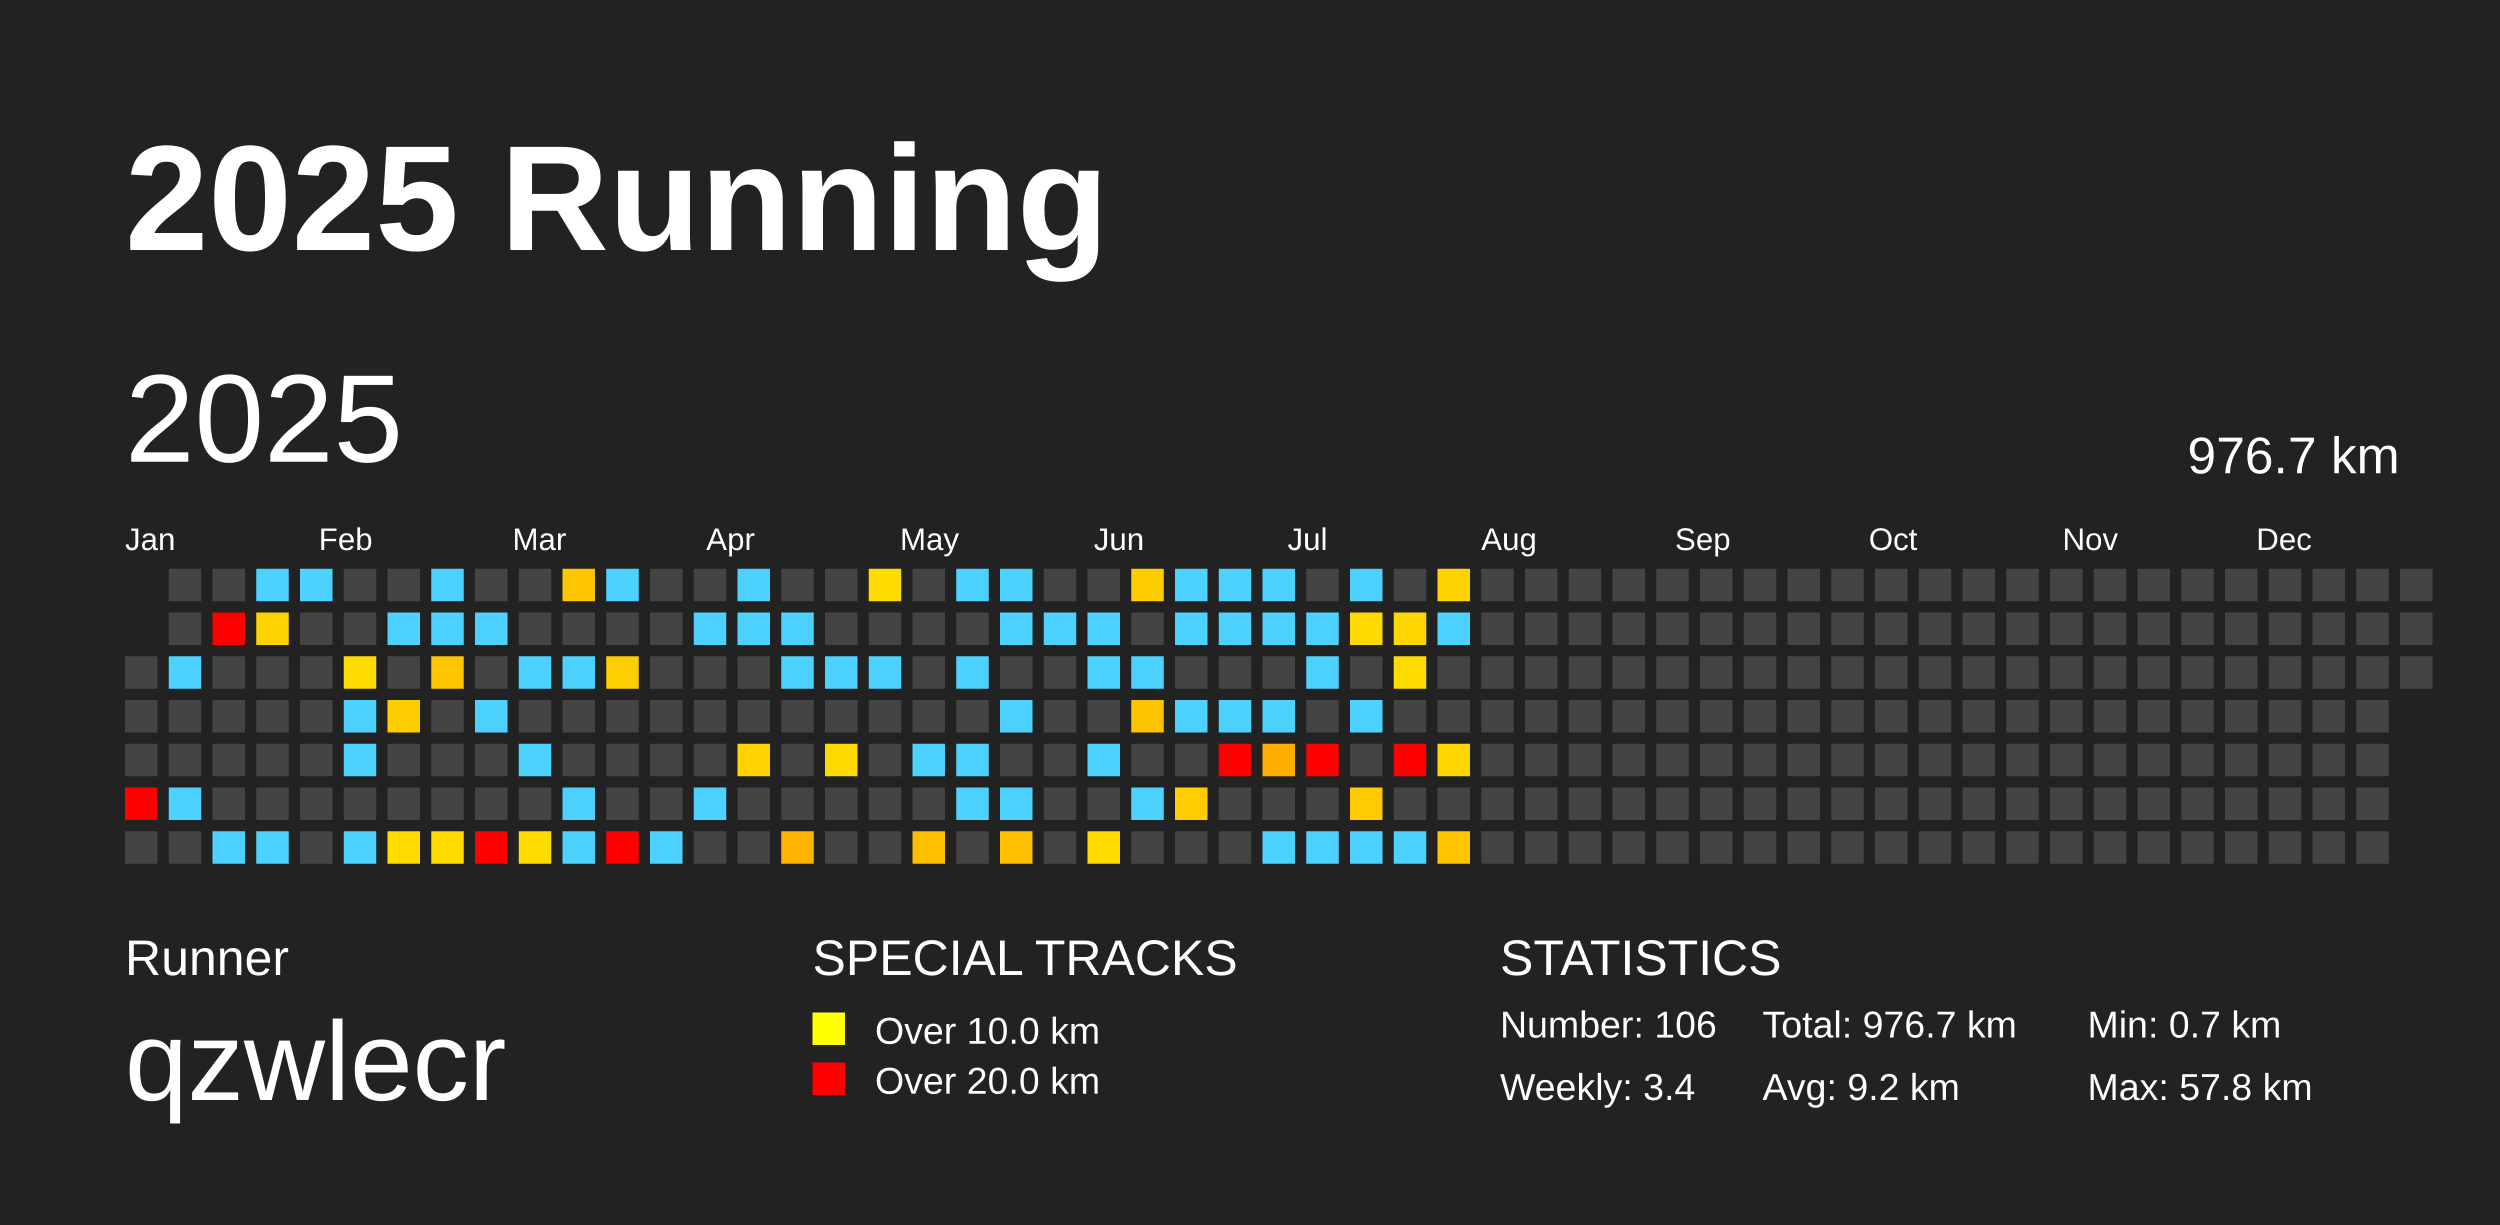
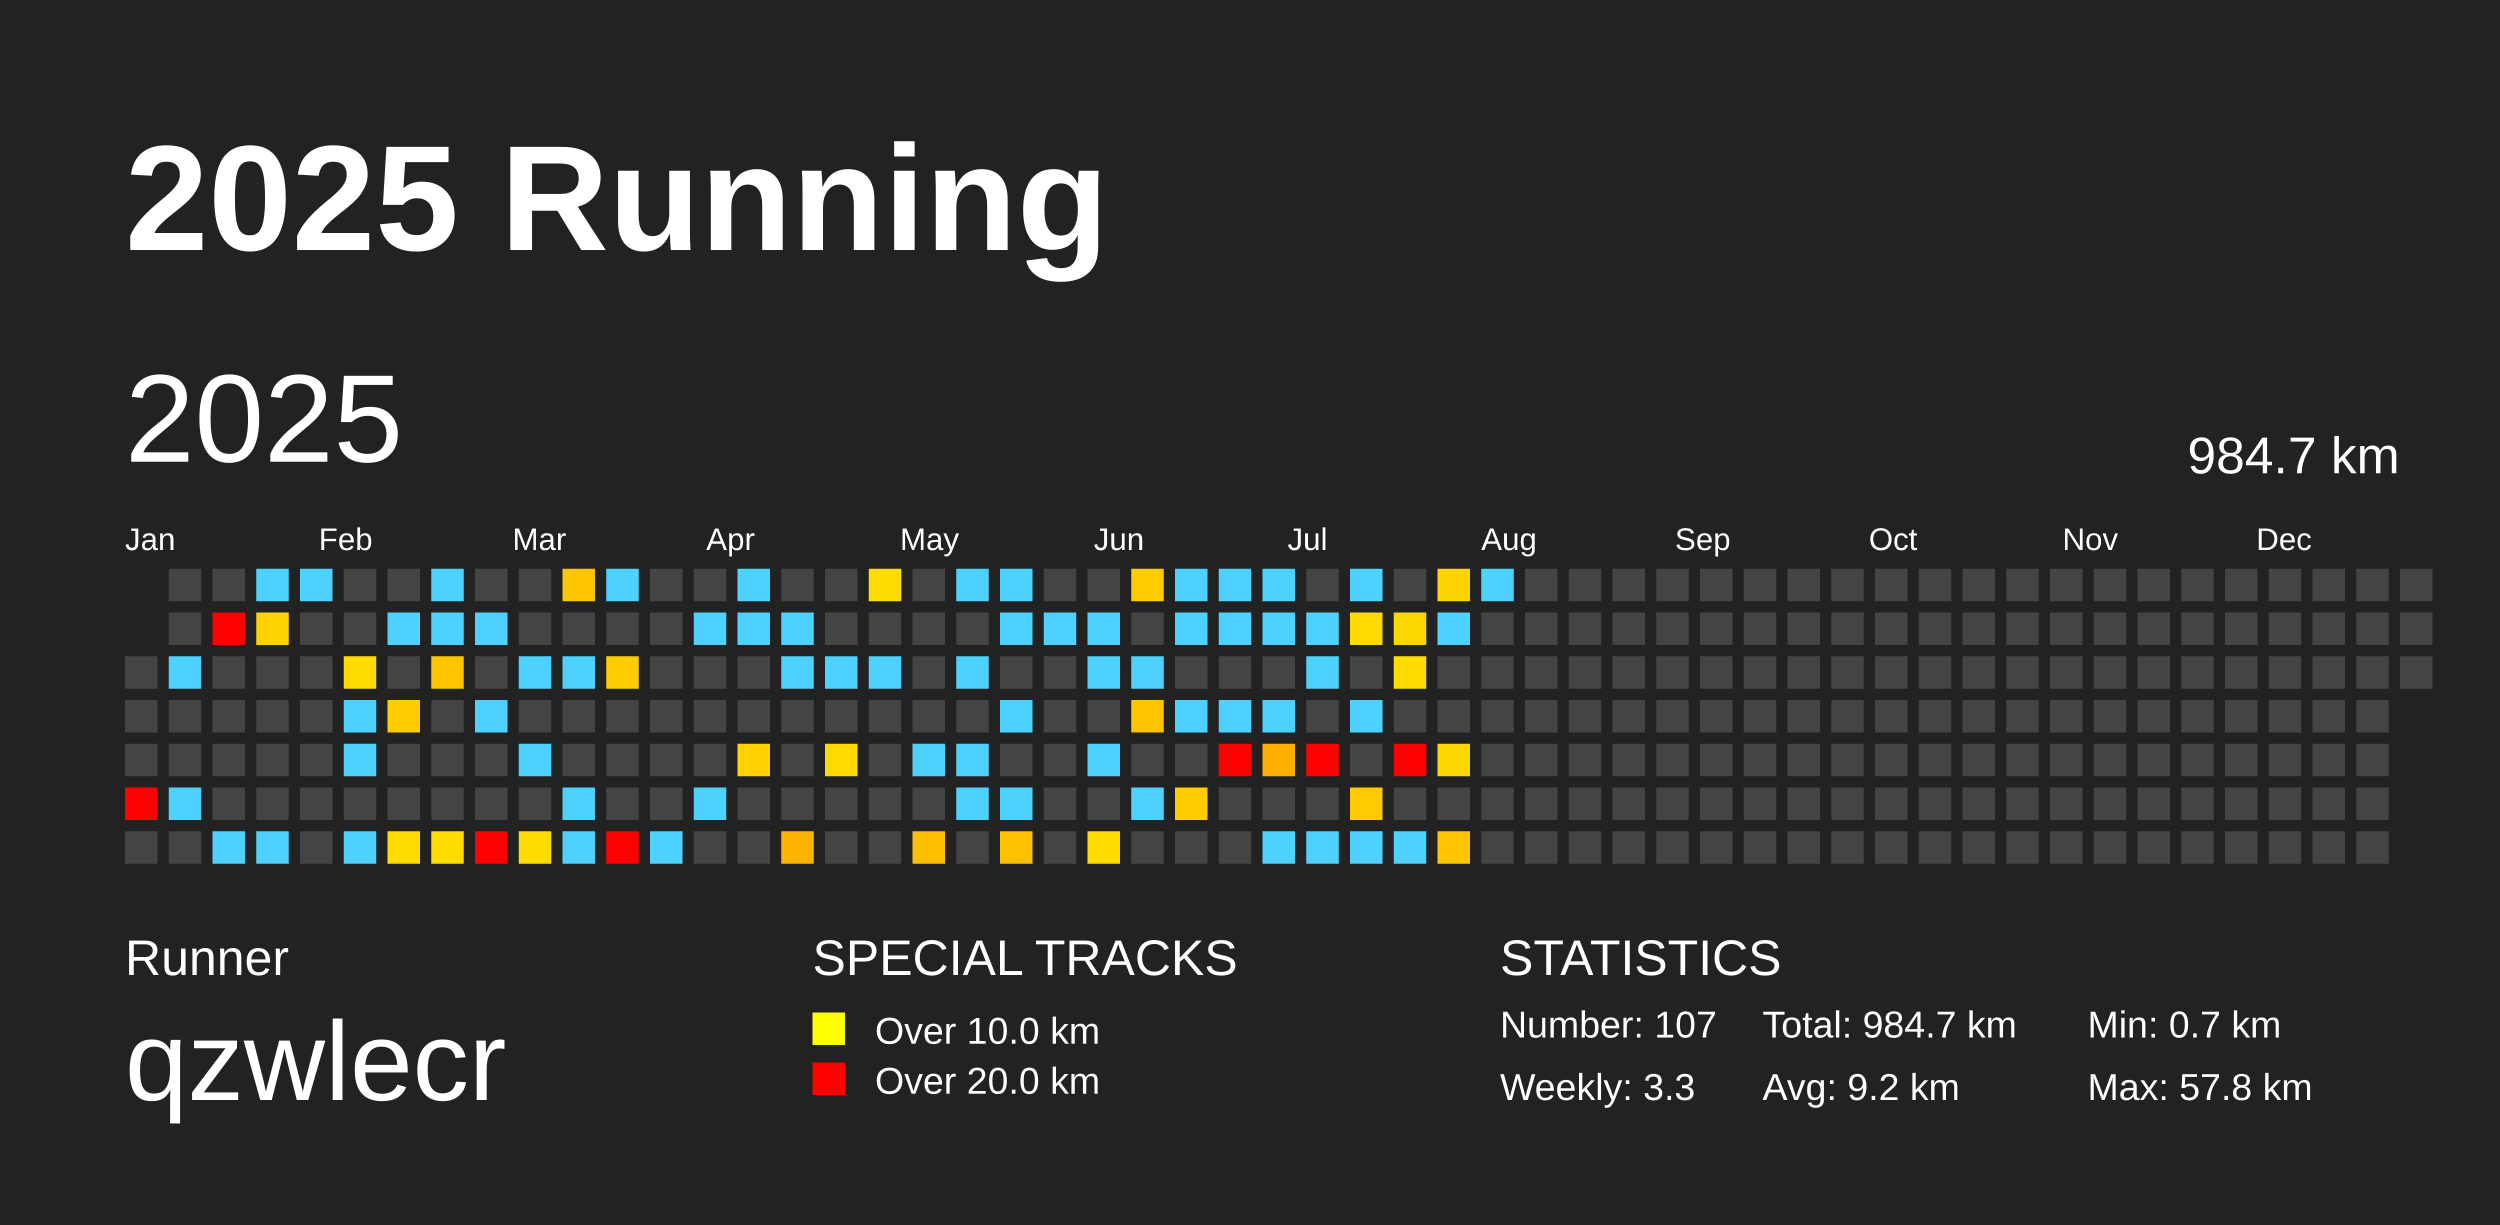
<svg xmlns="http://www.w3.org/2000/svg" baseProfile="full" height="98mm" version="1.1" viewBox="0,0,200,98" width="200mm">
  <defs />
  <rect fill="#222222" height="98" width="200" x="0" y="0" />
  <text fill="#FFFFFF" style="font-size:12px; font-family:Arial; font-weight:bold;" x="10" y="20">2025 Running</text>
  <text fill="#FFFFFF" style="font-size:4px; font-family:Arial" x="10" y="78">Runner</text>
  <text fill="#FFFFFF" style="font-size:9px; font-family:Arial" x="10" y="88">qzwlecr</text>
  <text fill="#FFFFFF" style="font-size:4px; font-family:Arial" x="65" y="78">SPECIAL TRACKS</text>
  <rect fill="yellow" height="2.6" width="2.6" x="65" y="81" />
  <text fill="#FFFFFF" style="font-size:3px; font-family:Arial" x="70" y="83.5">Over 10.0 km</text>
  <rect fill="red" height="2.6" width="2.6" x="65" y="85" />
  <text fill="#FFFFFF" style="font-size:3px; font-family:Arial" x="70" y="87.5">Over 20.0 km</text>
  <text fill="#FFFFFF" style="font-size:4px; font-family:Arial" x="120" y="78">STATISTICS</text>
-   <text fill="#FFFFFF" style="font-size:3px; font-family:Arial" x="120" y="83">Number: 106</text>
-   <text fill="#FFFFFF" style="font-size:3px; font-family:Arial" x="120" y="88">Weekly: 3.4</text>
-   <text fill="#FFFFFF" style="font-size:3px; font-family:Arial" x="141" y="83">Total: 976.7 km</text>
+   <text fill="#FFFFFF" style="font-size:3px; font-family:Arial" x="120" y="83">Number: 107</text>
+   <text fill="#FFFFFF" style="font-size:3px; font-family:Arial" x="120" y="88">Weekly: 3.3</text>
+   <text fill="#FFFFFF" style="font-size:3px; font-family:Arial" x="141" y="83">Total: 984.7 km</text>
  <text fill="#FFFFFF" style="font-size:3px; font-family:Arial" x="141" y="88">Avg: 9.2 km</text>
  <text fill="#FFFFFF" style="font-size:3px; font-family:Arial" x="167" y="83">Min: 0.7 km</text>
  <text fill="#FFFFFF" style="font-size:3px; font-family:Arial" x="167" y="88">Max: 57.8 km</text>
  <text dominant-baseline="hanging" fill="#FFFFFF" style="font-size:10.0px; font-family:Arial;" x="10" y="30">2025</text>
-   <text dominant-baseline="hanging" fill="#FFFFFF" style="font-size:4.125px; font-family:Arial;" x="175" y="35">976.7 km</text>
+   <text dominant-baseline="hanging" fill="#FFFFFF" style="font-size:4.125px; font-family:Arial;" x="175" y="35">984.7 km</text>
  <text fill="#FFFFFF" style="font-size:2.5px; font-family:Arial" x="10.0" y="44">Jan</text>
  <text fill="#FFFFFF" style="font-size:2.5px; font-family:Arial" x="25.5" y="44">Feb</text>
  <text fill="#FFFFFF" style="font-size:2.5px; font-family:Arial" x="41.0" y="44">Mar</text>
  <text fill="#FFFFFF" style="font-size:2.5px; font-family:Arial" x="56.5" y="44">Apr</text>
  <text fill="#FFFFFF" style="font-size:2.5px; font-family:Arial" x="72.0" y="44">May</text>
  <text fill="#FFFFFF" style="font-size:2.5px; font-family:Arial" x="87.5" y="44">Jun</text>
  <text fill="#FFFFFF" style="font-size:2.5px; font-family:Arial" x="103.0" y="44">Jul</text>
  <text fill="#FFFFFF" style="font-size:2.5px; font-family:Arial" x="118.5" y="44">Aug</text>
  <text fill="#FFFFFF" style="font-size:2.5px; font-family:Arial" x="134.0" y="44">Sep</text>
  <text fill="#FFFFFF" style="font-size:2.5px; font-family:Arial" x="149.5" y="44">Oct</text>
  <text fill="#FFFFFF" style="font-size:2.5px; font-family:Arial" x="165.0" y="44">Nov</text>
  <text fill="#FFFFFF" style="font-size:2.5px; font-family:Arial" x="180.5" y="44">Dec</text>
  <rect fill="#444444" height="2.6" width="2.6" x="10.0" y="52.5" />
  <rect fill="#444444" height="2.6" width="2.6" x="10.0" y="56.0" />
  <rect fill="#444444" height="2.6" width="2.6" x="10.0" y="59.5" />
  <rect fill="red" height="2.6" width="2.6" x="10.0" y="63.0" />
  <rect fill="#444444" height="2.6" width="2.6" x="10.0" y="66.5" />
  <rect fill="#444444" height="2.6" width="2.6" x="13.5" y="45.5" />
  <rect fill="#444444" height="2.6" width="2.6" x="13.5" y="49.0" />
  <rect fill="#4dd2ff" height="2.6" width="2.6" x="13.5" y="52.5" />
  <rect fill="#444444" height="2.6" width="2.6" x="13.5" y="56.0" />
  <rect fill="#444444" height="2.6" width="2.6" x="13.5" y="59.5" />
  <rect fill="#4dd2ff" height="2.6" width="2.6" x="13.5" y="63.0" />
  <rect fill="#444444" height="2.6" width="2.6" x="13.5" y="66.5" />
  <rect fill="#444444" height="2.6" width="2.6" x="17.0" y="45.5" />
  <rect fill="red" height="2.6" width="2.6" x="17.0" y="49.0" />
  <rect fill="#444444" height="2.6" width="2.6" x="17.0" y="52.5" />
  <rect fill="#444444" height="2.6" width="2.6" x="17.0" y="56.0" />
  <rect fill="#444444" height="2.6" width="2.6" x="17.0" y="59.5" />
  <rect fill="#444444" height="2.6" width="2.6" x="17.0" y="63.0" />
  <rect fill="#4dd2ff" height="2.6" width="2.6" x="17.0" y="66.5" />
  <rect fill="#4dd2ff" height="2.6" width="2.6" x="20.5" y="45.5" />
  <rect fill="#ffd300" height="2.6" width="2.6" x="20.5" y="49.0" />
  <rect fill="#444444" height="2.6" width="2.6" x="20.5" y="52.5" />
  <rect fill="#444444" height="2.6" width="2.6" x="20.5" y="56.0" />
  <rect fill="#444444" height="2.6" width="2.6" x="20.5" y="59.5" />
  <rect fill="#444444" height="2.6" width="2.6" x="20.5" y="63.0" />
  <rect fill="#4dd2ff" height="2.6" width="2.6" x="20.5" y="66.5" />
  <rect fill="#4dd2ff" height="2.6" width="2.6" x="24.0" y="45.5" />
  <rect fill="#444444" height="2.6" width="2.6" x="24.0" y="49.0" />
  <rect fill="#444444" height="2.6" width="2.6" x="24.0" y="52.5" />
  <rect fill="#444444" height="2.6" width="2.6" x="24.0" y="56.0" />
  <rect fill="#444444" height="2.6" width="2.6" x="24.0" y="59.5" />
  <rect fill="#444444" height="2.6" width="2.6" x="24.0" y="63.0" />
  <rect fill="#444444" height="2.6" width="2.6" x="24.0" y="66.5" />
  <rect fill="#444444" height="2.6" width="2.6" x="27.5" y="45.5" />
  <rect fill="#444444" height="2.6" width="2.6" x="27.5" y="49.0" />
  <rect fill="#ffdc00" height="2.6" width="2.6" x="27.5" y="52.5" />
  <rect fill="#4dd2ff" height="2.6" width="2.6" x="27.5" y="56.0" />
  <rect fill="#4dd2ff" height="2.6" width="2.6" x="27.5" y="59.5" />
  <rect fill="#444444" height="2.6" width="2.6" x="27.5" y="63.0" />
  <rect fill="#4dd2ff" height="2.6" width="2.6" x="27.5" y="66.5" />
  <rect fill="#444444" height="2.6" width="2.6" x="31.0" y="45.5" />
  <rect fill="#4dd2ff" height="2.6" width="2.6" x="31.0" y="49.0" />
  <rect fill="#444444" height="2.6" width="2.6" x="31.0" y="52.5" />
  <rect fill="#ffcc00" height="2.6" width="2.6" x="31.0" y="56.0" />
  <rect fill="#444444" height="2.6" width="2.6" x="31.0" y="59.5" />
  <rect fill="#444444" height="2.6" width="2.6" x="31.0" y="63.0" />
  <rect fill="#ffdb00" height="2.6" width="2.6" x="31.0" y="66.5" />
  <rect fill="#4dd2ff" height="2.6" width="2.6" x="34.5" y="45.5" />
  <rect fill="#4dd2ff" height="2.6" width="2.6" x="34.5" y="49.0" />
  <rect fill="#ffc500" height="2.6" width="2.6" x="34.5" y="52.5" />
  <rect fill="#444444" height="2.6" width="2.6" x="34.5" y="56.0" />
  <rect fill="#444444" height="2.6" width="2.6" x="34.5" y="59.5" />
  <rect fill="#444444" height="2.6" width="2.6" x="34.5" y="63.0" />
  <rect fill="#ffdc00" height="2.6" width="2.6" x="34.5" y="66.5" />
  <rect fill="#444444" height="2.6" width="2.6" x="38.0" y="45.5" />
  <rect fill="#4dd2ff" height="2.6" width="2.6" x="38.0" y="49.0" />
  <rect fill="#444444" height="2.6" width="2.6" x="38.0" y="52.5" />
  <rect fill="#4dd2ff" height="2.6" width="2.6" x="38.0" y="56.0" />
  <rect fill="#444444" height="2.6" width="2.6" x="38.0" y="59.5" />
  <rect fill="#444444" height="2.6" width="2.6" x="38.0" y="63.0" />
  <rect fill="red" height="2.6" width="2.6" x="38.0" y="66.5" />
  <rect fill="#444444" height="2.6" width="2.6" x="41.5" y="45.5" />
  <rect fill="#444444" height="2.6" width="2.6" x="41.5" y="49.0" />
  <rect fill="#4dd2ff" height="2.6" width="2.6" x="41.5" y="52.5" />
  <rect fill="#444444" height="2.6" width="2.6" x="41.5" y="56.0" />
  <rect fill="#4dd2ff" height="2.6" width="2.6" x="41.5" y="59.5" />
  <rect fill="#444444" height="2.6" width="2.6" x="41.5" y="63.0" />
  <rect fill="#ffdc00" height="2.6" width="2.6" x="41.5" y="66.5" />
  <rect fill="#ffc500" height="2.6" width="2.6" x="45.0" y="45.5" />
  <rect fill="#444444" height="2.6" width="2.6" x="45.0" y="49.0" />
  <rect fill="#4dd2ff" height="2.6" width="2.6" x="45.0" y="52.5" />
  <rect fill="#444444" height="2.6" width="2.6" x="45.0" y="56.0" />
  <rect fill="#444444" height="2.6" width="2.6" x="45.0" y="59.5" />
  <rect fill="#4dd2ff" height="2.6" width="2.6" x="45.0" y="63.0" />
  <rect fill="#4dd2ff" height="2.6" width="2.6" x="45.0" y="66.5" />
  <rect fill="#4dd2ff" height="2.6" width="2.6" x="48.5" y="45.5" />
  <rect fill="#444444" height="2.6" width="2.6" x="48.5" y="49.0" />
  <rect fill="#ffce00" height="2.6" width="2.6" x="48.5" y="52.5" />
  <rect fill="#444444" height="2.6" width="2.6" x="48.5" y="56.0" />
  <rect fill="#444444" height="2.6" width="2.6" x="48.5" y="59.5" />
  <rect fill="#444444" height="2.6" width="2.6" x="48.5" y="63.0" />
  <rect fill="red" height="2.6" width="2.6" x="48.5" y="66.5" />
  <rect fill="#444444" height="2.6" width="2.6" x="52.0" y="45.5" />
  <rect fill="#444444" height="2.6" width="2.6" x="52.0" y="49.0" />
  <rect fill="#444444" height="2.6" width="2.6" x="52.0" y="52.5" />
  <rect fill="#444444" height="2.6" width="2.6" x="52.0" y="56.0" />
  <rect fill="#444444" height="2.6" width="2.6" x="52.0" y="59.5" />
  <rect fill="#444444" height="2.6" width="2.6" x="52.0" y="63.0" />
  <rect fill="#4dd2ff" height="2.6" width="2.6" x="52.0" y="66.5" />
  <rect fill="#444444" height="2.6" width="2.6" x="55.5" y="45.5" />
  <rect fill="#4dd2ff" height="2.6" width="2.6" x="55.5" y="49.0" />
  <rect fill="#444444" height="2.6" width="2.6" x="55.5" y="52.5" />
  <rect fill="#444444" height="2.6" width="2.6" x="55.5" y="56.0" />
  <rect fill="#444444" height="2.6" width="2.6" x="55.5" y="59.5" />
  <rect fill="#4dd2ff" height="2.6" width="2.6" x="55.5" y="63.0" />
  <rect fill="#444444" height="2.6" width="2.6" x="55.5" y="66.5" />
  <rect fill="#4dd2ff" height="2.6" width="2.6" x="59.0" y="45.5" />
  <rect fill="#4dd2ff" height="2.6" width="2.6" x="59.0" y="49.0" />
  <rect fill="#444444" height="2.6" width="2.6" x="59.0" y="52.5" />
  <rect fill="#444444" height="2.6" width="2.6" x="59.0" y="56.0" />
  <rect fill="#ffd200" height="2.6" width="2.6" x="59.0" y="59.5" />
  <rect fill="#444444" height="2.6" width="2.6" x="59.0" y="63.0" />
  <rect fill="#444444" height="2.6" width="2.6" x="59.0" y="66.5" />
  <rect fill="#444444" height="2.6" width="2.6" x="62.5" y="45.5" />
  <rect fill="#4dd2ff" height="2.6" width="2.6" x="62.5" y="49.0" />
  <rect fill="#4dd2ff" height="2.6" width="2.6" x="62.5" y="52.5" />
  <rect fill="#444444" height="2.6" width="2.6" x="62.5" y="56.0" />
  <rect fill="#444444" height="2.6" width="2.6" x="62.5" y="59.5" />
  <rect fill="#444444" height="2.6" width="2.6" x="62.5" y="63.0" />
  <rect fill="#ffb400" height="2.6" width="2.6" x="62.5" y="66.5" />
  <rect fill="#444444" height="2.6" width="2.6" x="66.0" y="45.5" />
  <rect fill="#444444" height="2.6" width="2.6" x="66.0" y="49.0" />
  <rect fill="#4dd2ff" height="2.6" width="2.6" x="66.0" y="52.5" />
  <rect fill="#444444" height="2.6" width="2.6" x="66.0" y="56.0" />
  <rect fill="#ffd900" height="2.6" width="2.6" x="66.0" y="59.5" />
  <rect fill="#444444" height="2.6" width="2.6" x="66.0" y="63.0" />
  <rect fill="#444444" height="2.6" width="2.6" x="66.0" y="66.5" />
  <rect fill="#ffdc00" height="2.6" width="2.6" x="69.5" y="45.5" />
  <rect fill="#444444" height="2.6" width="2.6" x="69.5" y="49.0" />
  <rect fill="#4dd2ff" height="2.6" width="2.6" x="69.5" y="52.5" />
  <rect fill="#444444" height="2.6" width="2.6" x="69.5" y="56.0" />
  <rect fill="#444444" height="2.6" width="2.6" x="69.5" y="59.5" />
  <rect fill="#444444" height="2.6" width="2.6" x="69.5" y="63.0" />
  <rect fill="#444444" height="2.6" width="2.6" x="69.5" y="66.5" />
  <rect fill="#444444" height="2.6" width="2.6" x="73.0" y="45.5" />
  <rect fill="#444444" height="2.6" width="2.6" x="73.0" y="49.0" />
  <rect fill="#444444" height="2.6" width="2.6" x="73.0" y="52.5" />
  <rect fill="#444444" height="2.6" width="2.6" x="73.0" y="56.0" />
  <rect fill="#4dd2ff" height="2.6" width="2.6" x="73.0" y="59.5" />
  <rect fill="#444444" height="2.6" width="2.6" x="73.0" y="63.0" />
  <rect fill="#ffbe00" height="2.6" width="2.6" x="73.0" y="66.5" />
  <rect fill="#4dd2ff" height="2.6" width="2.6" x="76.5" y="45.5" />
  <rect fill="#444444" height="2.6" width="2.6" x="76.5" y="49.0" />
  <rect fill="#4dd2ff" height="2.6" width="2.6" x="76.5" y="52.5" />
  <rect fill="#444444" height="2.6" width="2.6" x="76.5" y="56.0" />
  <rect fill="#4dd2ff" height="2.6" width="2.6" x="76.5" y="59.5" />
  <rect fill="#4dd2ff" height="2.6" width="2.6" x="76.5" y="63.0" />
  <rect fill="#444444" height="2.6" width="2.6" x="76.5" y="66.5" />
  <rect fill="#4dd2ff" height="2.6" width="2.6" x="80.0" y="45.5" />
  <rect fill="#4dd2ff" height="2.6" width="2.6" x="80.0" y="49.0" />
  <rect fill="#444444" height="2.6" width="2.6" x="80.0" y="52.5" />
  <rect fill="#4dd2ff" height="2.6" width="2.6" x="80.0" y="56.0" />
  <rect fill="#444444" height="2.6" width="2.6" x="80.0" y="59.5" />
  <rect fill="#4dd2ff" height="2.6" width="2.6" x="80.0" y="63.0" />
  <rect fill="#ffc000" height="2.6" width="2.6" x="80.0" y="66.5" />
  <rect fill="#444444" height="2.6" width="2.6" x="83.5" y="45.5" />
  <rect fill="#4dd2ff" height="2.6" width="2.6" x="83.5" y="49.0" />
  <rect fill="#444444" height="2.6" width="2.6" x="83.5" y="52.5" />
  <rect fill="#444444" height="2.6" width="2.6" x="83.5" y="56.0" />
  <rect fill="#444444" height="2.6" width="2.6" x="83.5" y="59.5" />
  <rect fill="#444444" height="2.6" width="2.6" x="83.5" y="63.0" />
  <rect fill="#444444" height="2.6" width="2.6" x="83.5" y="66.5" />
  <rect fill="#444444" height="2.6" width="2.6" x="87.0" y="45.5" />
  <rect fill="#4dd2ff" height="2.6" width="2.6" x="87.0" y="49.0" />
  <rect fill="#4dd2ff" height="2.6" width="2.6" x="87.0" y="52.5" />
  <rect fill="#444444" height="2.6" width="2.6" x="87.0" y="56.0" />
  <rect fill="#4dd2ff" height="2.6" width="2.6" x="87.0" y="59.5" />
  <rect fill="#444444" height="2.6" width="2.6" x="87.0" y="63.0" />
  <rect fill="#ffdb00" height="2.6" width="2.6" x="87.0" y="66.5" />
  <rect fill="#ffcc00" height="2.6" width="2.6" x="90.5" y="45.5" />
  <rect fill="#444444" height="2.6" width="2.6" x="90.5" y="49.0" />
  <rect fill="#4dd2ff" height="2.6" width="2.6" x="90.5" y="52.5" />
  <rect fill="#ffc400" height="2.6" width="2.6" x="90.5" y="56.0" />
  <rect fill="#444444" height="2.6" width="2.6" x="90.5" y="59.5" />
  <rect fill="#4dd2ff" height="2.6" width="2.6" x="90.5" y="63.0" />
  <rect fill="#444444" height="2.6" width="2.6" x="90.5" y="66.5" />
  <rect fill="#4dd2ff" height="2.6" width="2.6" x="94.0" y="45.5" />
  <rect fill="#4dd2ff" height="2.6" width="2.6" x="94.0" y="49.0" />
  <rect fill="#444444" height="2.6" width="2.6" x="94.0" y="52.5" />
  <rect fill="#4dd2ff" height="2.6" width="2.6" x="94.0" y="56.0" />
  <rect fill="#444444" height="2.6" width="2.6" x="94.0" y="59.5" />
  <rect fill="#ffcd00" height="2.6" width="2.6" x="94.0" y="63.0" />
  <rect fill="#444444" height="2.6" width="2.6" x="94.0" y="66.5" />
  <rect fill="#4dd2ff" height="2.6" width="2.6" x="97.5" y="45.5" />
  <rect fill="#4dd2ff" height="2.6" width="2.6" x="97.5" y="49.0" />
  <rect fill="#444444" height="2.6" width="2.6" x="97.5" y="52.5" />
  <rect fill="#4dd2ff" height="2.6" width="2.6" x="97.5" y="56.0" />
  <rect fill="red" height="2.6" width="2.6" x="97.5" y="59.5" />
  <rect fill="#444444" height="2.6" width="2.6" x="97.5" y="63.0" />
  <rect fill="#444444" height="2.6" width="2.6" x="97.5" y="66.5" />
  <rect fill="#4dd2ff" height="2.6" width="2.6" x="101.0" y="45.5" />
  <rect fill="#4dd2ff" height="2.6" width="2.6" x="101.0" y="49.0" />
  <rect fill="#444444" height="2.6" width="2.6" x="101.0" y="52.5" />
  <rect fill="#4dd2ff" height="2.6" width="2.6" x="101.0" y="56.0" />
  <rect fill="#ffae00" height="2.6" width="2.6" x="101.0" y="59.5" />
  <rect fill="#444444" height="2.6" width="2.6" x="101.0" y="63.0" />
  <rect fill="#4dd2ff" height="2.6" width="2.6" x="101.0" y="66.5" />
  <rect fill="#444444" height="2.6" width="2.6" x="104.5" y="45.5" />
  <rect fill="#4dd2ff" height="2.6" width="2.6" x="104.5" y="49.0" />
  <rect fill="#4dd2ff" height="2.6" width="2.6" x="104.5" y="52.5" />
  <rect fill="#444444" height="2.6" width="2.6" x="104.5" y="56.0" />
  <rect fill="red" height="2.6" width="2.6" x="104.5" y="59.5" />
  <rect fill="#444444" height="2.6" width="2.6" x="104.5" y="63.0" />
  <rect fill="#4dd2ff" height="2.6" width="2.6" x="104.5" y="66.5" />
  <rect fill="#4dd2ff" height="2.6" width="2.6" x="108.0" y="45.5" />
  <rect fill="#ffd900" height="2.6" width="2.6" x="108.0" y="49.0" />
  <rect fill="#444444" height="2.6" width="2.6" x="108.0" y="52.5" />
  <rect fill="#4dd2ff" height="2.6" width="2.6" x="108.0" y="56.0" />
  <rect fill="#444444" height="2.6" width="2.6" x="108.0" y="59.5" />
  <rect fill="#ffca00" height="2.6" width="2.6" x="108.0" y="63.0" />
  <rect fill="#4dd2ff" height="2.6" width="2.6" x="108.0" y="66.5" />
  <rect fill="#444444" height="2.6" width="2.6" x="111.5" y="45.5" />
  <rect fill="#ffd700" height="2.6" width="2.6" x="111.5" y="49.0" />
  <rect fill="#ffdc00" height="2.6" width="2.6" x="111.5" y="52.5" />
  <rect fill="#444444" height="2.6" width="2.6" x="111.5" y="56.0" />
  <rect fill="red" height="2.6" width="2.6" x="111.5" y="59.5" />
  <rect fill="#444444" height="2.6" width="2.6" x="111.5" y="63.0" />
  <rect fill="#4dd2ff" height="2.6" width="2.6" x="111.5" y="66.5" />
  <rect fill="#ffd300" height="2.6" width="2.6" x="115.0" y="45.5" />
  <rect fill="#4dd2ff" height="2.6" width="2.6" x="115.0" y="49.0" />
  <rect fill="#444444" height="2.6" width="2.6" x="115.0" y="52.5" />
  <rect fill="#444444" height="2.6" width="2.6" x="115.0" y="56.0" />
  <rect fill="#ffd700" height="2.6" width="2.6" x="115.0" y="59.5" />
  <rect fill="#444444" height="2.6" width="2.6" x="115.0" y="63.0" />
  <rect fill="#ffc500" height="2.6" width="2.6" x="115.0" y="66.5" />
-   <rect fill="#444444" height="2.6" width="2.6" x="118.5" y="45.5" />
+   <rect fill="#4dd2ff" height="2.6" width="2.6" x="118.5" y="45.5" />
  <rect fill="#444444" height="2.6" width="2.6" x="118.5" y="49.0" />
  <rect fill="#444444" height="2.6" width="2.6" x="118.5" y="52.5" />
  <rect fill="#444444" height="2.6" width="2.6" x="118.5" y="56.0" />
  <rect fill="#444444" height="2.6" width="2.6" x="118.5" y="59.5" />
  <rect fill="#444444" height="2.6" width="2.6" x="118.5" y="63.0" />
  <rect fill="#444444" height="2.6" width="2.6" x="118.5" y="66.5" />
  <rect fill="#444444" height="2.6" width="2.6" x="122.0" y="45.5" />
  <rect fill="#444444" height="2.6" width="2.6" x="122.0" y="49.0" />
  <rect fill="#444444" height="2.6" width="2.6" x="122.0" y="52.5" />
  <rect fill="#444444" height="2.6" width="2.6" x="122.0" y="56.0" />
  <rect fill="#444444" height="2.6" width="2.6" x="122.0" y="59.5" />
  <rect fill="#444444" height="2.6" width="2.6" x="122.0" y="63.0" />
  <rect fill="#444444" height="2.6" width="2.6" x="122.0" y="66.5" />
  <rect fill="#444444" height="2.6" width="2.6" x="125.5" y="45.5" />
  <rect fill="#444444" height="2.6" width="2.6" x="125.5" y="49.0" />
  <rect fill="#444444" height="2.6" width="2.6" x="125.5" y="52.5" />
  <rect fill="#444444" height="2.6" width="2.6" x="125.5" y="56.0" />
  <rect fill="#444444" height="2.6" width="2.6" x="125.5" y="59.5" />
  <rect fill="#444444" height="2.6" width="2.6" x="125.5" y="63.0" />
  <rect fill="#444444" height="2.6" width="2.6" x="125.5" y="66.5" />
  <rect fill="#444444" height="2.6" width="2.6" x="129.0" y="45.5" />
  <rect fill="#444444" height="2.6" width="2.6" x="129.0" y="49.0" />
  <rect fill="#444444" height="2.6" width="2.6" x="129.0" y="52.5" />
  <rect fill="#444444" height="2.6" width="2.6" x="129.0" y="56.0" />
  <rect fill="#444444" height="2.6" width="2.6" x="129.0" y="59.5" />
  <rect fill="#444444" height="2.6" width="2.6" x="129.0" y="63.0" />
  <rect fill="#444444" height="2.6" width="2.6" x="129.0" y="66.5" />
  <rect fill="#444444" height="2.6" width="2.6" x="132.5" y="45.5" />
  <rect fill="#444444" height="2.6" width="2.6" x="132.5" y="49.0" />
  <rect fill="#444444" height="2.6" width="2.6" x="132.5" y="52.5" />
  <rect fill="#444444" height="2.6" width="2.6" x="132.5" y="56.0" />
  <rect fill="#444444" height="2.6" width="2.6" x="132.5" y="59.5" />
  <rect fill="#444444" height="2.6" width="2.6" x="132.5" y="63.0" />
  <rect fill="#444444" height="2.6" width="2.6" x="132.5" y="66.5" />
  <rect fill="#444444" height="2.6" width="2.6" x="136.0" y="45.5" />
  <rect fill="#444444" height="2.6" width="2.6" x="136.0" y="49.0" />
  <rect fill="#444444" height="2.6" width="2.6" x="136.0" y="52.5" />
  <rect fill="#444444" height="2.6" width="2.6" x="136.0" y="56.0" />
  <rect fill="#444444" height="2.6" width="2.6" x="136.0" y="59.5" />
  <rect fill="#444444" height="2.6" width="2.6" x="136.0" y="63.0" />
  <rect fill="#444444" height="2.6" width="2.6" x="136.0" y="66.5" />
  <rect fill="#444444" height="2.6" width="2.6" x="139.5" y="45.5" />
  <rect fill="#444444" height="2.6" width="2.6" x="139.5" y="49.0" />
  <rect fill="#444444" height="2.6" width="2.6" x="139.5" y="52.5" />
  <rect fill="#444444" height="2.6" width="2.6" x="139.5" y="56.0" />
  <rect fill="#444444" height="2.6" width="2.6" x="139.5" y="59.5" />
  <rect fill="#444444" height="2.6" width="2.6" x="139.5" y="63.0" />
  <rect fill="#444444" height="2.6" width="2.6" x="139.5" y="66.5" />
  <rect fill="#444444" height="2.6" width="2.6" x="143.0" y="45.5" />
  <rect fill="#444444" height="2.6" width="2.6" x="143.0" y="49.0" />
  <rect fill="#444444" height="2.6" width="2.6" x="143.0" y="52.5" />
  <rect fill="#444444" height="2.6" width="2.6" x="143.0" y="56.0" />
  <rect fill="#444444" height="2.6" width="2.6" x="143.0" y="59.5" />
  <rect fill="#444444" height="2.6" width="2.6" x="143.0" y="63.0" />
  <rect fill="#444444" height="2.6" width="2.6" x="143.0" y="66.5" />
  <rect fill="#444444" height="2.6" width="2.6" x="146.5" y="45.5" />
  <rect fill="#444444" height="2.6" width="2.6" x="146.5" y="49.0" />
  <rect fill="#444444" height="2.6" width="2.6" x="146.5" y="52.5" />
  <rect fill="#444444" height="2.6" width="2.6" x="146.5" y="56.0" />
  <rect fill="#444444" height="2.6" width="2.6" x="146.5" y="59.5" />
  <rect fill="#444444" height="2.6" width="2.6" x="146.5" y="63.0" />
  <rect fill="#444444" height="2.6" width="2.6" x="146.5" y="66.5" />
  <rect fill="#444444" height="2.6" width="2.6" x="150.0" y="45.5" />
  <rect fill="#444444" height="2.6" width="2.6" x="150.0" y="49.0" />
  <rect fill="#444444" height="2.6" width="2.6" x="150.0" y="52.5" />
  <rect fill="#444444" height="2.6" width="2.6" x="150.0" y="56.0" />
  <rect fill="#444444" height="2.6" width="2.6" x="150.0" y="59.5" />
  <rect fill="#444444" height="2.6" width="2.6" x="150.0" y="63.0" />
  <rect fill="#444444" height="2.6" width="2.6" x="150.0" y="66.5" />
  <rect fill="#444444" height="2.6" width="2.6" x="153.5" y="45.5" />
  <rect fill="#444444" height="2.6" width="2.6" x="153.5" y="49.0" />
  <rect fill="#444444" height="2.6" width="2.6" x="153.5" y="52.5" />
  <rect fill="#444444" height="2.6" width="2.6" x="153.5" y="56.0" />
  <rect fill="#444444" height="2.6" width="2.6" x="153.5" y="59.5" />
  <rect fill="#444444" height="2.6" width="2.6" x="153.5" y="63.0" />
  <rect fill="#444444" height="2.6" width="2.6" x="153.5" y="66.5" />
  <rect fill="#444444" height="2.6" width="2.6" x="157.0" y="45.5" />
  <rect fill="#444444" height="2.6" width="2.6" x="157.0" y="49.0" />
  <rect fill="#444444" height="2.6" width="2.6" x="157.0" y="52.5" />
  <rect fill="#444444" height="2.6" width="2.6" x="157.0" y="56.0" />
  <rect fill="#444444" height="2.6" width="2.6" x="157.0" y="59.5" />
  <rect fill="#444444" height="2.6" width="2.6" x="157.0" y="63.0" />
  <rect fill="#444444" height="2.6" width="2.6" x="157.0" y="66.5" />
  <rect fill="#444444" height="2.6" width="2.6" x="160.5" y="45.5" />
  <rect fill="#444444" height="2.6" width="2.6" x="160.5" y="49.0" />
  <rect fill="#444444" height="2.6" width="2.6" x="160.5" y="52.5" />
  <rect fill="#444444" height="2.6" width="2.6" x="160.5" y="56.0" />
  <rect fill="#444444" height="2.6" width="2.6" x="160.5" y="59.5" />
  <rect fill="#444444" height="2.6" width="2.6" x="160.5" y="63.0" />
  <rect fill="#444444" height="2.6" width="2.6" x="160.5" y="66.5" />
  <rect fill="#444444" height="2.6" width="2.6" x="164.0" y="45.5" />
  <rect fill="#444444" height="2.6" width="2.6" x="164.0" y="49.0" />
  <rect fill="#444444" height="2.6" width="2.6" x="164.0" y="52.5" />
  <rect fill="#444444" height="2.6" width="2.6" x="164.0" y="56.0" />
  <rect fill="#444444" height="2.6" width="2.6" x="164.0" y="59.5" />
  <rect fill="#444444" height="2.6" width="2.6" x="164.0" y="63.0" />
  <rect fill="#444444" height="2.6" width="2.6" x="164.0" y="66.5" />
  <rect fill="#444444" height="2.6" width="2.6" x="167.5" y="45.5" />
  <rect fill="#444444" height="2.6" width="2.6" x="167.5" y="49.0" />
  <rect fill="#444444" height="2.6" width="2.6" x="167.5" y="52.5" />
  <rect fill="#444444" height="2.6" width="2.6" x="167.5" y="56.0" />
  <rect fill="#444444" height="2.6" width="2.6" x="167.5" y="59.5" />
  <rect fill="#444444" height="2.6" width="2.6" x="167.5" y="63.0" />
  <rect fill="#444444" height="2.6" width="2.6" x="167.5" y="66.5" />
  <rect fill="#444444" height="2.6" width="2.6" x="171.0" y="45.5" />
  <rect fill="#444444" height="2.6" width="2.6" x="171.0" y="49.0" />
  <rect fill="#444444" height="2.6" width="2.6" x="171.0" y="52.5" />
  <rect fill="#444444" height="2.6" width="2.6" x="171.0" y="56.0" />
  <rect fill="#444444" height="2.6" width="2.6" x="171.0" y="59.5" />
  <rect fill="#444444" height="2.6" width="2.6" x="171.0" y="63.0" />
  <rect fill="#444444" height="2.6" width="2.6" x="171.0" y="66.5" />
  <rect fill="#444444" height="2.6" width="2.6" x="174.5" y="45.5" />
  <rect fill="#444444" height="2.6" width="2.6" x="174.5" y="49.0" />
  <rect fill="#444444" height="2.6" width="2.6" x="174.5" y="52.5" />
  <rect fill="#444444" height="2.6" width="2.6" x="174.5" y="56.0" />
  <rect fill="#444444" height="2.6" width="2.6" x="174.5" y="59.5" />
  <rect fill="#444444" height="2.6" width="2.6" x="174.5" y="63.0" />
  <rect fill="#444444" height="2.6" width="2.6" x="174.5" y="66.5" />
  <rect fill="#444444" height="2.6" width="2.6" x="178.0" y="45.5" />
  <rect fill="#444444" height="2.6" width="2.6" x="178.0" y="49.0" />
  <rect fill="#444444" height="2.6" width="2.6" x="178.0" y="52.5" />
  <rect fill="#444444" height="2.6" width="2.6" x="178.0" y="56.0" />
  <rect fill="#444444" height="2.6" width="2.6" x="178.0" y="59.5" />
  <rect fill="#444444" height="2.6" width="2.6" x="178.0" y="63.0" />
  <rect fill="#444444" height="2.6" width="2.6" x="178.0" y="66.5" />
  <rect fill="#444444" height="2.6" width="2.6" x="181.5" y="45.5" />
  <rect fill="#444444" height="2.6" width="2.6" x="181.5" y="49.0" />
  <rect fill="#444444" height="2.6" width="2.6" x="181.5" y="52.5" />
  <rect fill="#444444" height="2.6" width="2.6" x="181.5" y="56.0" />
  <rect fill="#444444" height="2.6" width="2.6" x="181.5" y="59.5" />
  <rect fill="#444444" height="2.6" width="2.6" x="181.5" y="63.0" />
  <rect fill="#444444" height="2.6" width="2.6" x="181.5" y="66.5" />
  <rect fill="#444444" height="2.6" width="2.6" x="185.0" y="45.5" />
  <rect fill="#444444" height="2.6" width="2.6" x="185.0" y="49.0" />
  <rect fill="#444444" height="2.6" width="2.6" x="185.0" y="52.5" />
  <rect fill="#444444" height="2.6" width="2.6" x="185.0" y="56.0" />
  <rect fill="#444444" height="2.6" width="2.6" x="185.0" y="59.5" />
  <rect fill="#444444" height="2.6" width="2.6" x="185.0" y="63.0" />
  <rect fill="#444444" height="2.6" width="2.6" x="185.0" y="66.5" />
  <rect fill="#444444" height="2.6" width="2.6" x="188.5" y="45.5" />
  <rect fill="#444444" height="2.6" width="2.6" x="188.5" y="49.0" />
  <rect fill="#444444" height="2.6" width="2.6" x="188.5" y="52.5" />
  <rect fill="#444444" height="2.6" width="2.6" x="188.5" y="56.0" />
  <rect fill="#444444" height="2.6" width="2.6" x="188.5" y="59.5" />
  <rect fill="#444444" height="2.6" width="2.6" x="188.5" y="63.0" />
  <rect fill="#444444" height="2.6" width="2.6" x="188.5" y="66.5" />
  <rect fill="#444444" height="2.6" width="2.6" x="192.0" y="45.5" />
  <rect fill="#444444" height="2.6" width="2.6" x="192.0" y="49.0" />
  <rect fill="#444444" height="2.6" width="2.6" x="192.0" y="52.5" />
</svg>
